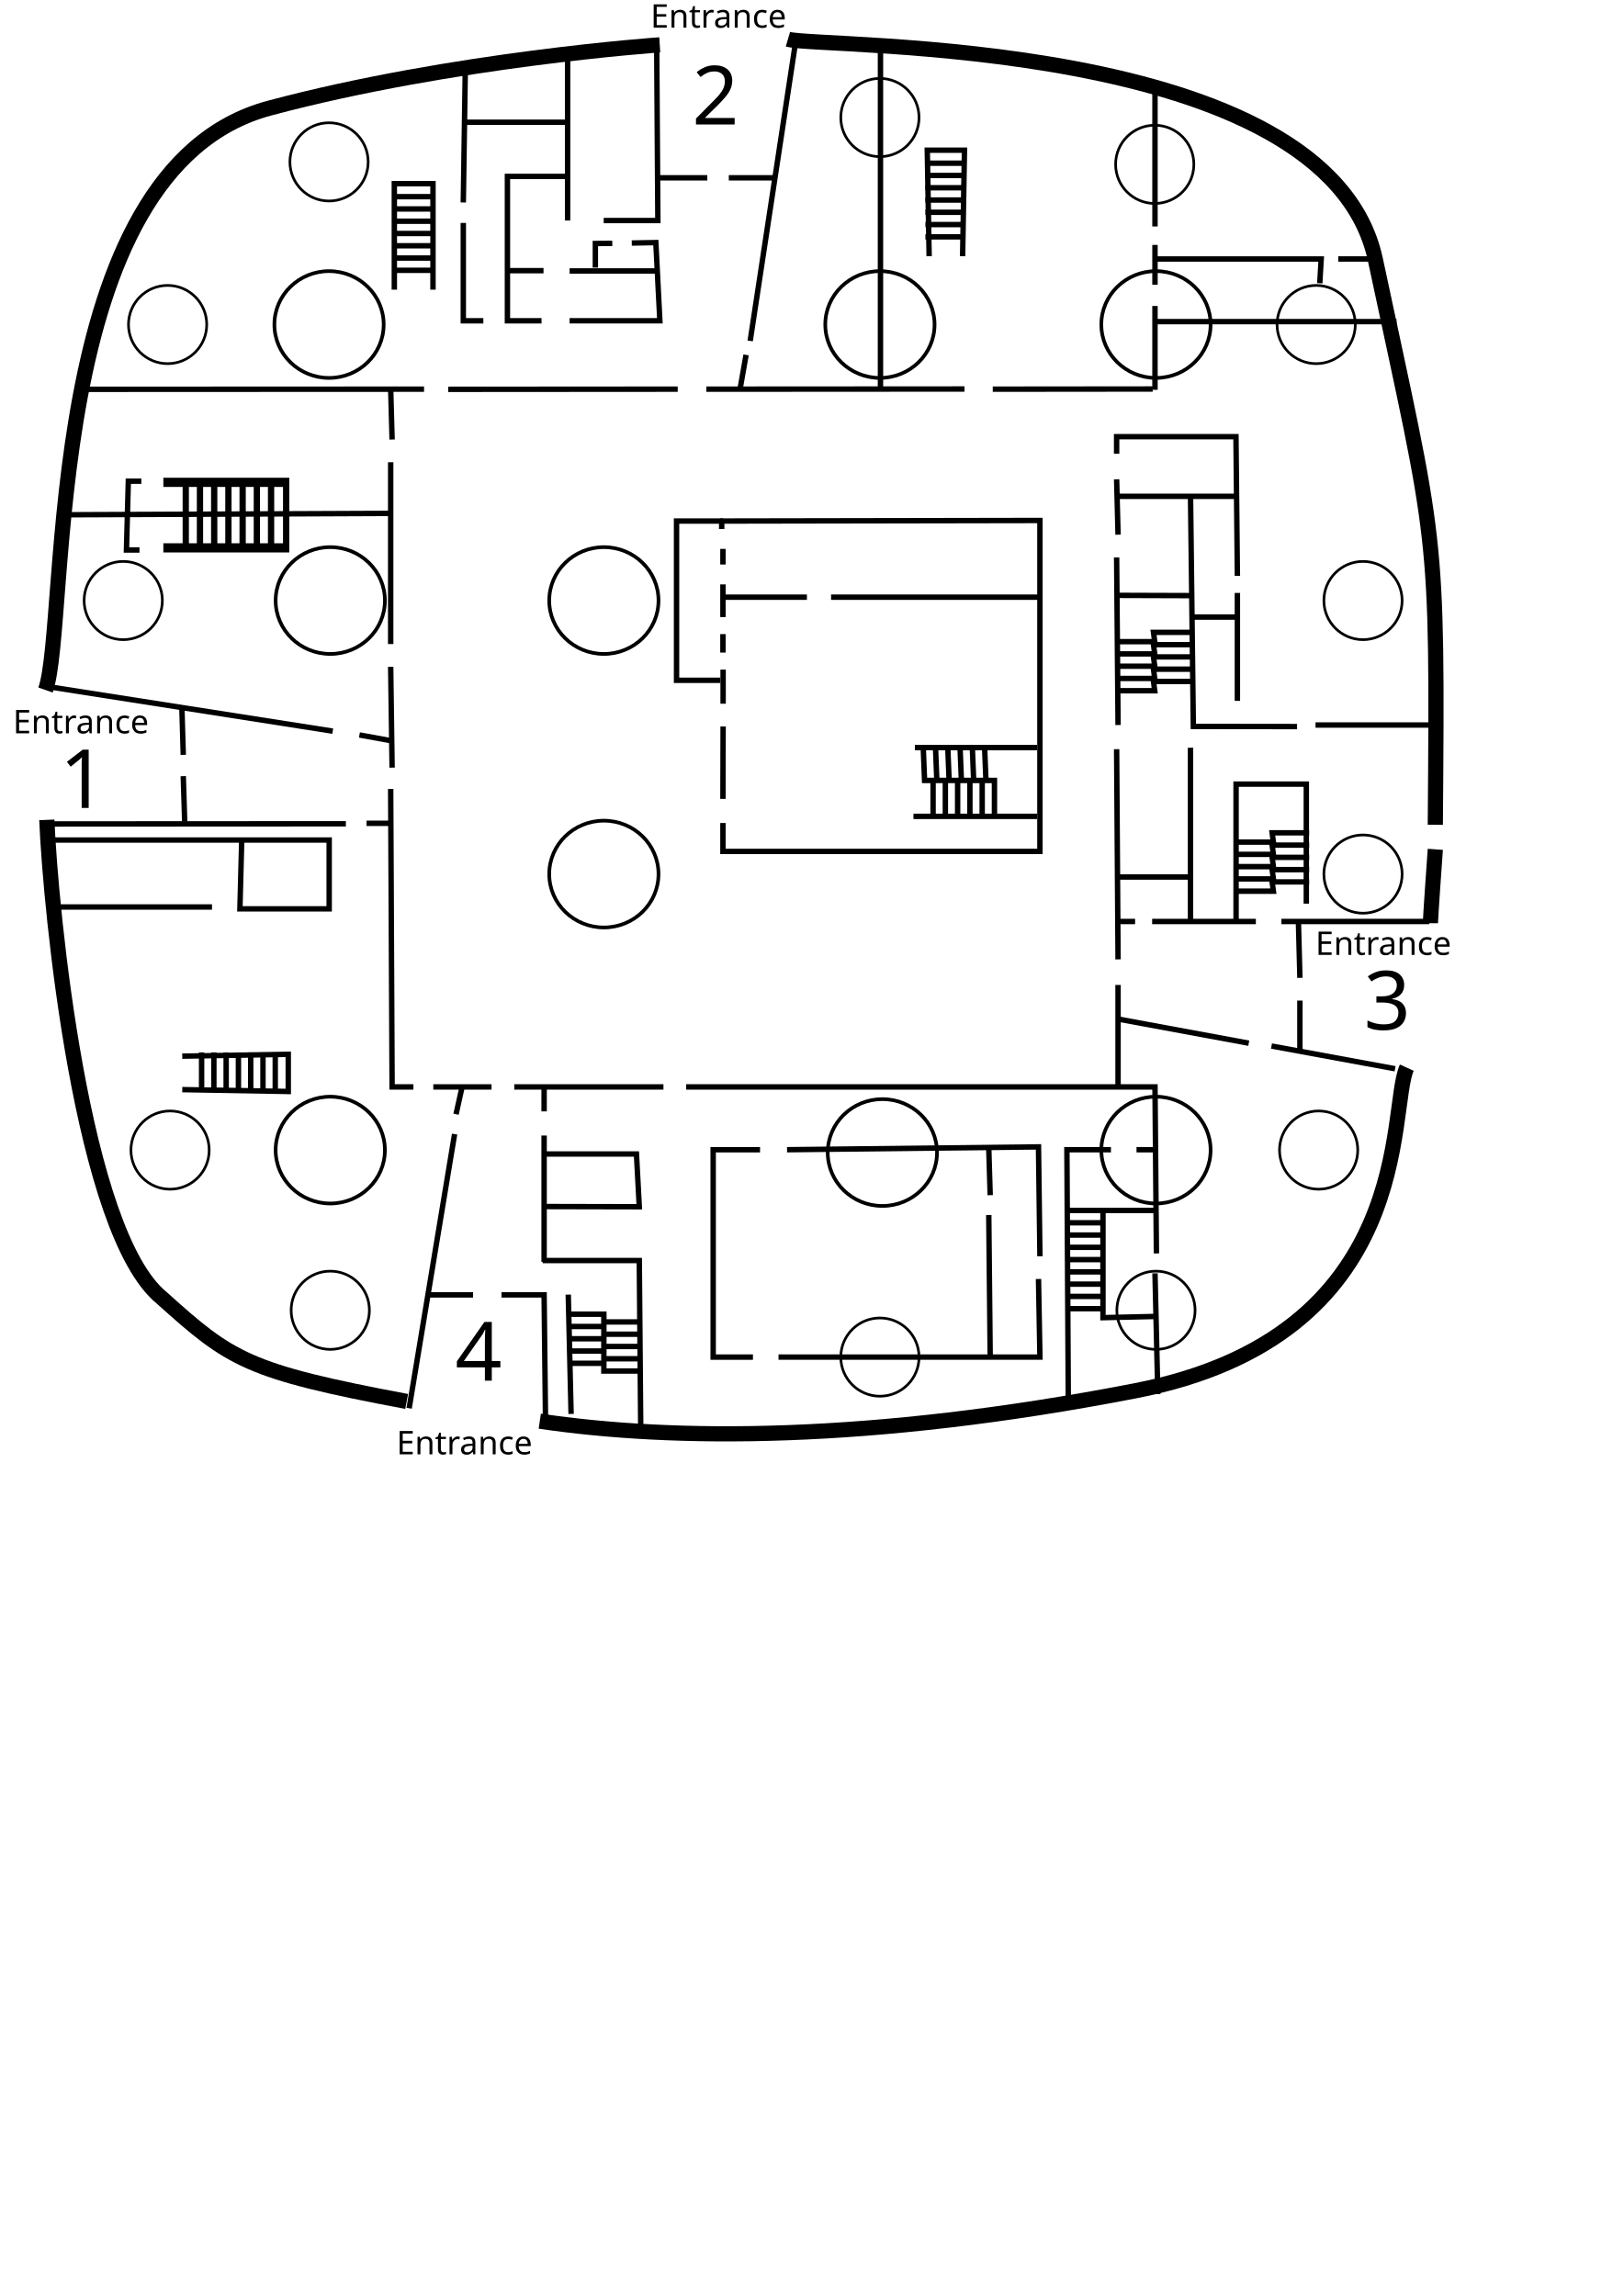
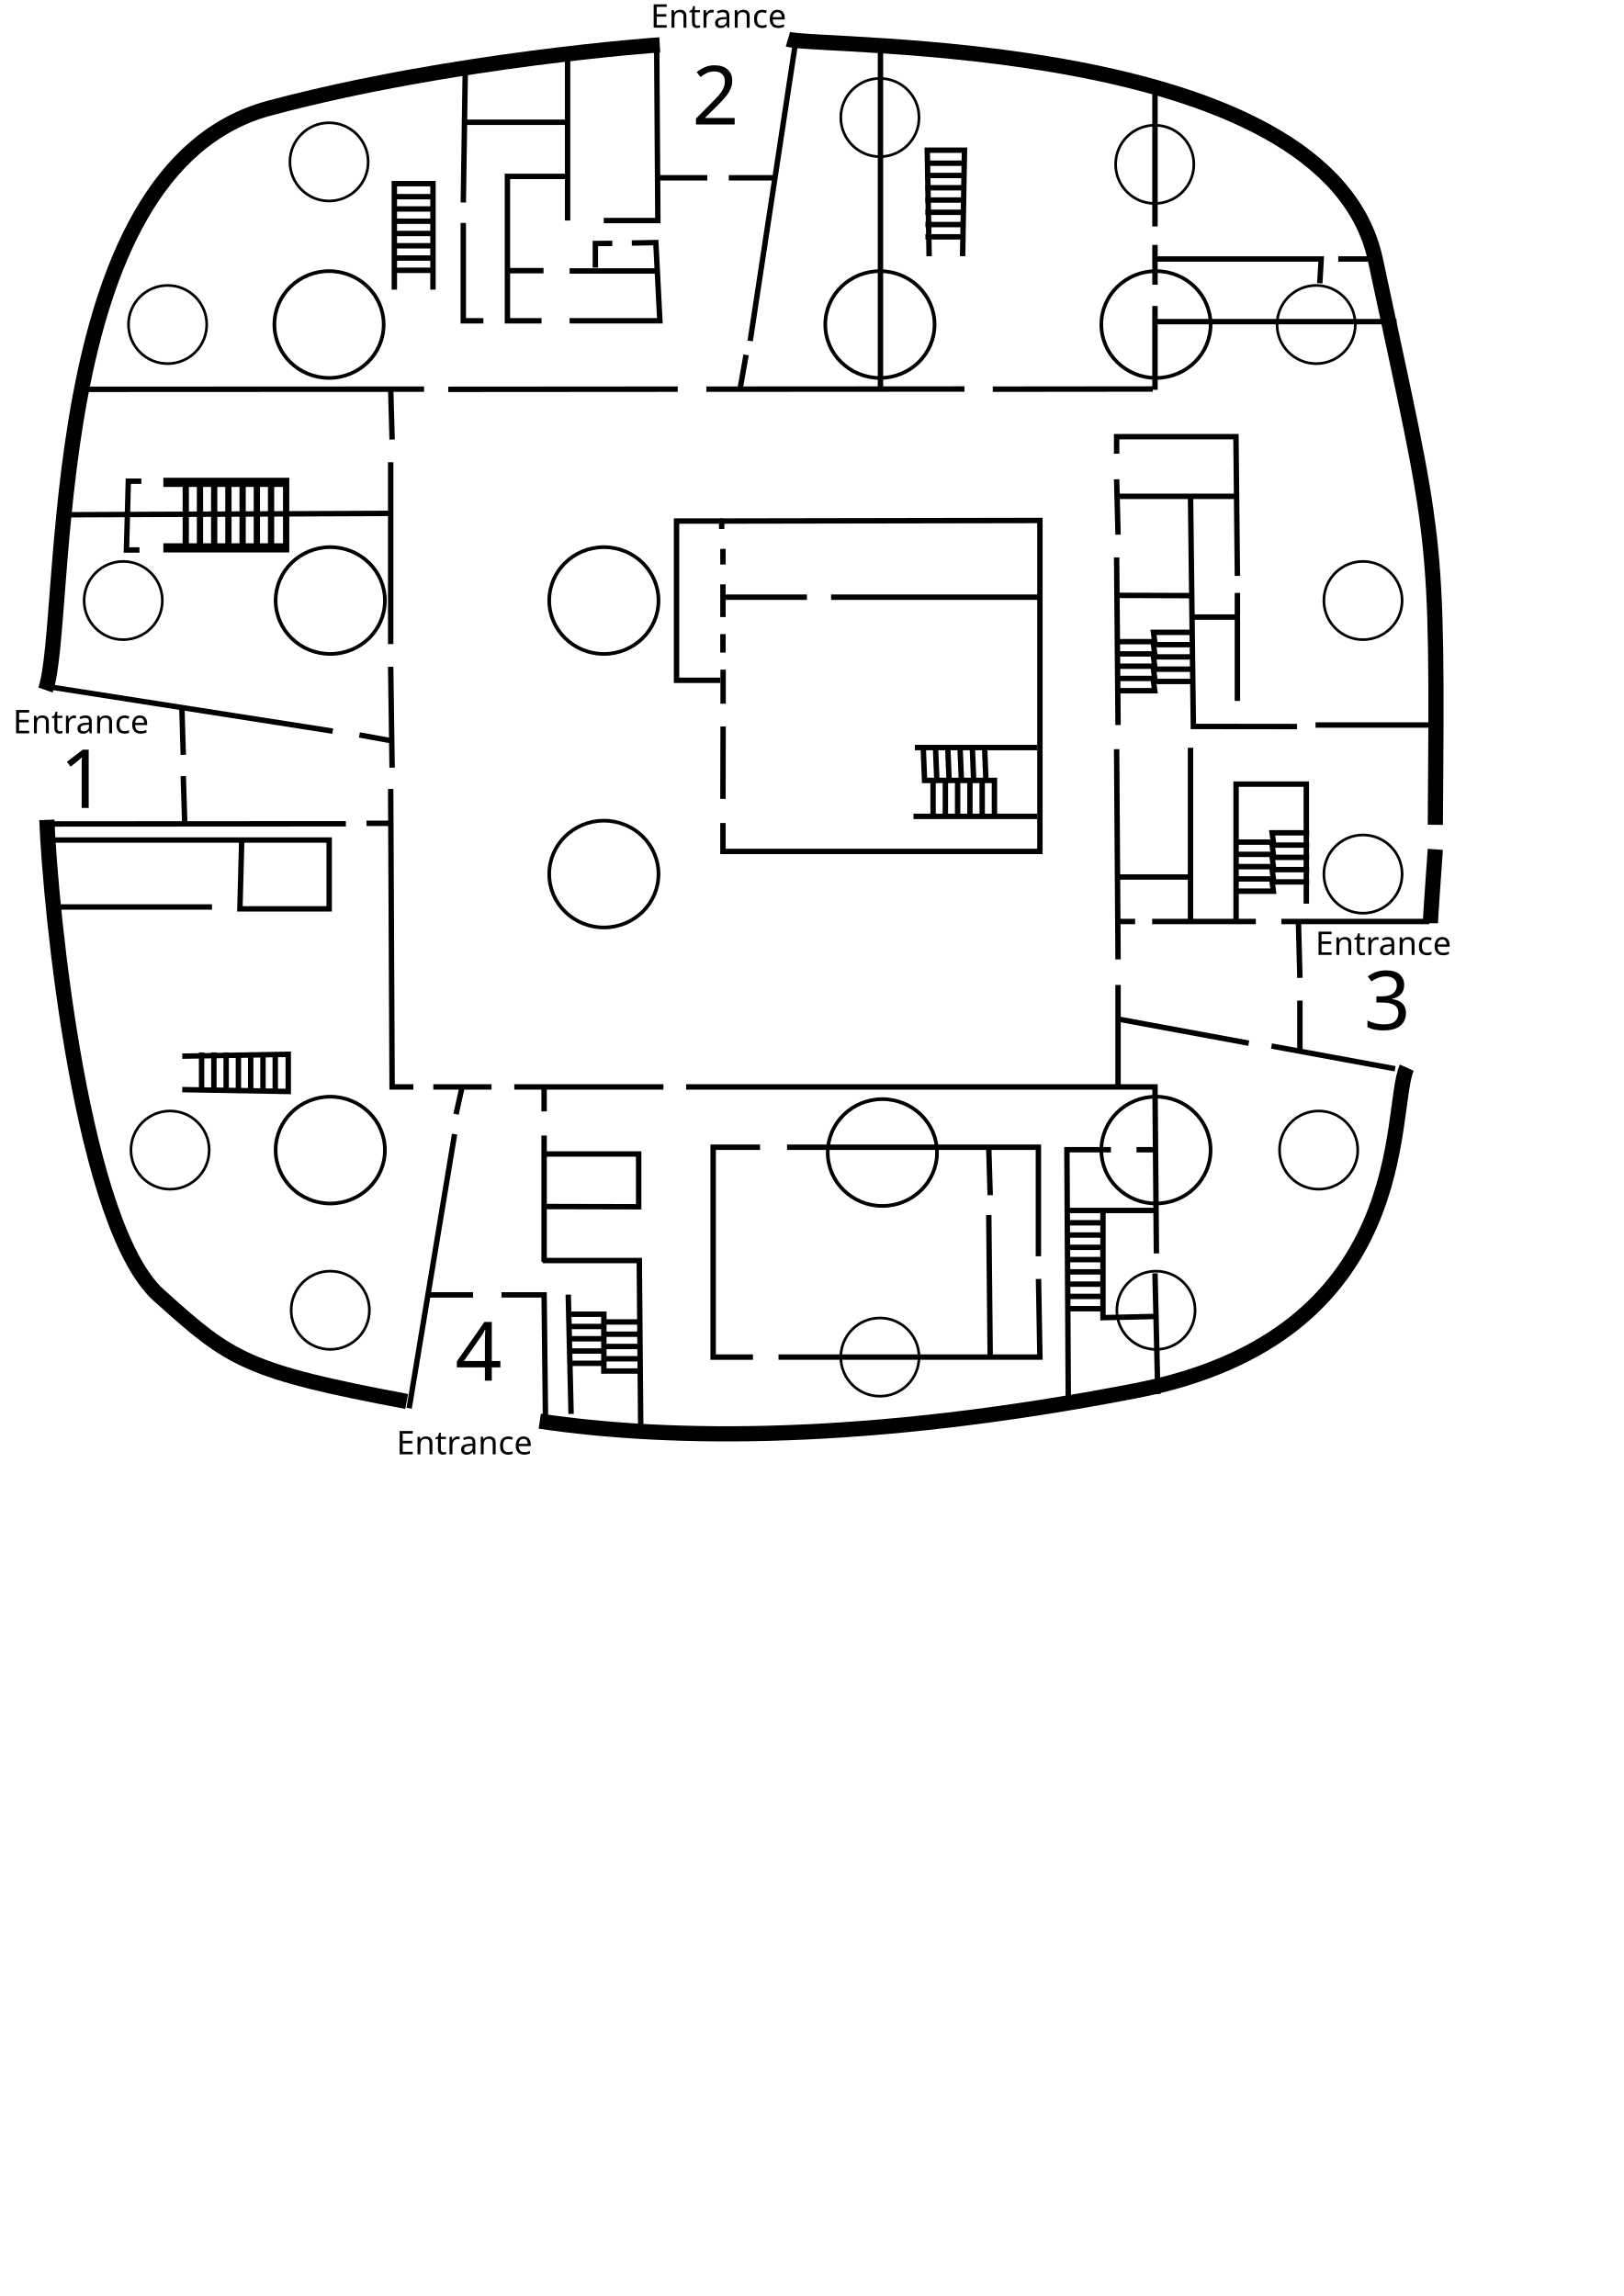
<svg xmlns="http://www.w3.org/2000/svg" width="210mm" height="297mm" viewBox="0 0 210 297" version="1.1" id="svg8">
  <defs id="defs2" />
  <g id="layer1" style="display:inline">
    <path style="fill:none;stroke:#000000;stroke-width:1.965;stroke-linecap:butt;stroke-linejoin:miter;stroke-miterlimit:4;stroke-dasharray:none;stroke-opacity:1" d="m 101.906,5.073 c 4.086,1.201 69.785,-0.532 75.983,28.542 7.976,37.413 8.047,34.065 7.746,73.076" id="path4660" />
    <path style="fill:none;stroke:#000000;stroke-width:1.965;stroke-linecap:butt;stroke-linejoin:miter;stroke-miterlimit:4;stroke-dasharray:none;stroke-opacity:1" d="m 6.057,106.054 c 0.46,11.498 4.519,53.426 14.874,61.842 8.883,7.996 11.014,9.51 31.667,13.389" id="path4662" />
    <path style="fill:none;stroke:#000000;stroke-width:1.965;stroke-linecap:butt;stroke-linejoin:miter;stroke-miterlimit:4;stroke-dasharray:none;stroke-opacity:1" d="m 181.946,138.108 c -2.457,5.404 1.479,34.697 -35.133,41.8 -34.341,6.663 -59.787,6.477 -77.001,3.927" id="path4683" />
    <path style="fill:none;stroke:#000000;stroke-width:1.965;stroke-linecap:butt;stroke-linejoin:miter;stroke-miterlimit:4;stroke-dasharray:none;stroke-opacity:1" d="m 185.635,109.866 c -0.638,8.926 -0.638,9.563 -0.638,9.563" id="path4685" />
    <ellipse style="opacity:1;fill:none;stroke:#000000;stroke-width:0.473;stroke-miterlimit:4;stroke-dasharray:none;stroke-opacity:1" id="path4687" cx="42.556" cy="41.98" rx="7.067" ry="6.908" />
    <ellipse style="opacity:1;fill:none;stroke:#000000;stroke-width:0.473;stroke-miterlimit:4;stroke-dasharray:none;stroke-opacity:1" id="path4687-9" cx="42.716" cy="77.683" rx="7.067" ry="6.908" />
    <ellipse style="opacity:1;fill:none;stroke:#000000;stroke-width:0.473;stroke-miterlimit:4;stroke-dasharray:none;stroke-opacity:1" id="path4687-9-3" cx="113.803" cy="41.98" rx="7.067" ry="6.908" />
    <ellipse style="opacity:1;fill:none;stroke:#000000;stroke-width:0.473;stroke-miterlimit:4;stroke-dasharray:none;stroke-opacity:1" id="path4687-9-8" cx="78.1" cy="77.683" rx="7.067" ry="6.908" />
    <ellipse style="opacity:1;fill:none;stroke:#000000;stroke-width:0.473;stroke-miterlimit:4;stroke-dasharray:none;stroke-opacity:1" id="path4687-9-0" cx="149.506" cy="41.98" rx="7.067" ry="6.908" />
    <ellipse style="opacity:1;fill:none;stroke:#000000;stroke-width:0.473;stroke-miterlimit:4;stroke-dasharray:none;stroke-opacity:1" id="path4687-9-2" cx="114.121" cy="149.088" rx="7.067" ry="6.908" />
    <ellipse style="opacity:1;fill:none;stroke:#000000;stroke-width:0.473;stroke-miterlimit:4;stroke-dasharray:none;stroke-opacity:1" id="path4687-9-4" cx="78.1" cy="113.067" rx="7.067" ry="6.908" />
    <ellipse style="opacity:1;fill:none;stroke:#000000;stroke-width:0.473;stroke-miterlimit:4;stroke-dasharray:none;stroke-opacity:1" id="path4687-9-83" cx="42.716" cy="148.77" rx="7.067" ry="6.908" />
    <ellipse style="opacity:1;fill:none;stroke:#000000;stroke-width:0.473;stroke-miterlimit:4;stroke-dasharray:none;stroke-opacity:1" id="path4687-9-9" cx="149.506" cy="148.77" rx="7.067" ry="6.908" />
    <ellipse style="opacity:1;fill:none;stroke:#000000;stroke-width:0.343;stroke-miterlimit:4;stroke-dasharray:none;stroke-opacity:1" id="path4687-9-05" cx="42.556" cy="20.941" rx="5.06" ry="5.06" />
    <ellipse style="opacity:1;fill:none;stroke:#000000;stroke-width:0.343;stroke-miterlimit:4;stroke-dasharray:none;stroke-opacity:1" id="path4687-9-05-2" cx="113.803" cy="15.203" rx="5.06" ry="5.06" />
    <ellipse style="opacity:1;fill:none;stroke:#000000;stroke-width:0.343;stroke-miterlimit:4;stroke-dasharray:none;stroke-opacity:1" id="path4687-9-05-27" cx="149.346" cy="21.26" rx="5.06" ry="5.06" />
    <ellipse style="opacity:1;fill:none;stroke:#000000;stroke-width:0.343;stroke-miterlimit:4;stroke-dasharray:none;stroke-opacity:1" id="path4687-9-05-3" cx="21.677" cy="41.98" rx="5.06" ry="5.06" />
    <ellipse style="opacity:1;fill:none;stroke:#000000;stroke-width:0.343;stroke-miterlimit:4;stroke-dasharray:none;stroke-opacity:1" id="path4687-9-05-7" cx="170.226" cy="41.98" rx="5.06" ry="5.06" />
    <ellipse style="opacity:1;fill:none;stroke:#000000;stroke-width:0.343;stroke-miterlimit:4;stroke-dasharray:none;stroke-opacity:1" id="path4687-9-05-9" cx="15.939" cy="77.683" rx="5.06" ry="5.06" />
    <ellipse style="opacity:1;fill:none;stroke:#000000;stroke-width:0.343;stroke-miterlimit:4;stroke-dasharray:none;stroke-opacity:1" id="path4687-9-05-0" cx="176.283" cy="77.683" rx="5.06" ry="5.06" />
    <ellipse style="opacity:1;fill:none;stroke:#000000;stroke-width:0.343;stroke-miterlimit:4;stroke-dasharray:none;stroke-opacity:1" id="path4687-9-05-23" cx="21.995" cy="148.77" rx="5.06" ry="5.06" />
    <ellipse style="opacity:1;fill:none;stroke:#000000;stroke-width:0.343;stroke-miterlimit:4;stroke-dasharray:none;stroke-opacity:1" id="path4687-9-05-99" cx="176.283" cy="113.067" rx="5.06" ry="5.06" />
    <ellipse style="opacity:1;fill:none;stroke:#000000;stroke-width:0.343;stroke-miterlimit:4;stroke-dasharray:none;stroke-opacity:1" id="path4687-9-05-70" cx="42.716" cy="169.49" rx="5.06" ry="5.06" />
    <ellipse style="opacity:1;fill:none;stroke:#000000;stroke-width:0.343;stroke-miterlimit:4;stroke-dasharray:none;stroke-opacity:1" id="path4687-9-05-39" cx="149.506" cy="169.49" rx="5.06" ry="5.06" />
    <ellipse style="opacity:1;fill:none;stroke:#000000;stroke-width:0.343;stroke-miterlimit:4;stroke-dasharray:none;stroke-opacity:1" id="path4687-9-05-8" cx="113.803" cy="175.547" rx="5.06" ry="5.06" />
    <ellipse style="opacity:1;fill:none;stroke:#000000;stroke-width:0.343;stroke-miterlimit:4;stroke-dasharray:none;stroke-opacity:1" id="path4687-9-05-6" cx="170.545" cy="148.77" rx="5.06" ry="5.06" />
    <path style="fill:none;stroke:#000000;stroke-width:0.7;stroke-linecap:butt;stroke-linejoin:miter;stroke-miterlimit:4;stroke-dasharray:none;stroke-opacity:1" d="M 5.945,88.778 43.035,94.578" id="path4842" />
    <path style="fill:none;stroke:#000000;stroke-width:0.7;stroke-linecap:butt;stroke-linejoin:miter;stroke-miterlimit:4;stroke-dasharray:none;stroke-opacity:1" d="m 6.057,106.583 38.677,-0.021" id="path4842-5" />
    <path style="fill:none;stroke:#000000;stroke-width:0.7;stroke-linecap:butt;stroke-linejoin:miter;stroke-miterlimit:4;stroke-dasharray:none;stroke-opacity:1" d="m 9.817,50.361 45.027,-0.021" id="path4842-5-7" />
    <path style="fill:none;stroke:#000000;stroke-width:0.7;stroke-linecap:butt;stroke-linejoin:miter;stroke-miterlimit:4;stroke-dasharray:none;stroke-opacity:1" d="m 57.971,50.361 29.681,-0.021" id="path4842-5-7-6" />
    <path style="fill:none;stroke:#000000;stroke-width:0.7;stroke-linecap:butt;stroke-linejoin:miter;stroke-miterlimit:4;stroke-dasharray:none;stroke-opacity:1" d="M 91.356,50.341 124.742,50.32" id="path4842-5-7-6-7" />
    <path style="fill:none;stroke:#000000;stroke-width:0.7;stroke-linecap:butt;stroke-linejoin:miter;stroke-miterlimit:4;stroke-dasharray:none;stroke-opacity:1" d="m 128.398,50.341 20.686,-0.021" id="path4842-5-7-6-7-0" />
    <path style="opacity:1;fill:none;stroke:#000000;stroke-width:0.7;stroke-miterlimit:4;stroke-dasharray:none;stroke-opacity:1" d="M 59.92,26.191 60.18,8.864" id="path4929" />
    <path style="opacity:1;fill:none;stroke:#000000;stroke-width:0.7;stroke-miterlimit:4;stroke-dasharray:none;stroke-opacity:1" d="m 78.078,28.526 h 7.004 L 84.928,5.043" id="path4931" />
    <path style="opacity:1;fill:none;stroke:#000000;stroke-width:0.7;stroke-miterlimit:4;stroke-dasharray:none;stroke-opacity:1" d="M 97.024,44.1 102.964,5.002" id="path4933" />
    <path style="opacity:1;fill:none;stroke:#000000;stroke-width:0.7;stroke-miterlimit:4;stroke-dasharray:none;stroke-opacity:1" d="M 113.875,50.315 V 5.958" id="path4935" />
    <path style="opacity:1;fill:none;stroke:#000000;stroke-width:0.7;stroke-miterlimit:4;stroke-dasharray:none;stroke-opacity:1" d="M 62.514,41.496 H 59.92 V 28.837" id="path4937" />
    <path style="opacity:1;fill:none;stroke:#000000;stroke-width:0.7;stroke-miterlimit:4;stroke-dasharray:none;stroke-opacity:1" d="m 95.717,50.315 0.778,-4.41" id="path4939" />
    <path style="opacity:1;fill:none;stroke:#000000;stroke-width:0.7;stroke-miterlimit:4;stroke-dasharray:none;stroke-opacity:1" d="M 73.409,28.526 V 7.037" id="path4941" />
    <path style="opacity:1;fill:none;stroke:#000000;stroke-width:0.7;stroke-miterlimit:4;stroke-dasharray:none;stroke-opacity:1" d="M 59.92,15.815 H 73.15" id="path4943" />
    <path style="opacity:1;fill:none;stroke:#000000;stroke-width:0.7;stroke-miterlimit:4;stroke-dasharray:none;stroke-opacity:1" d="m 70.037,41.496 h -4.41 v -18.676 h 7.782" id="path4947" />
    <path style="opacity:1;fill:none;stroke:#000000;stroke-width:0.7;stroke-miterlimit:4;stroke-dasharray:none;stroke-opacity:1" d="M 70.296,35.011 H 65.627" id="path4949" />
    <g id="g5278">
      <path id="path4945" d="m 81.71,31.438 3.113,-0.059 0.519,10.116 H 73.668" style="opacity:1;fill:none;stroke:#000000;stroke-width:0.7;stroke-miterlimit:4;stroke-dasharray:none;stroke-opacity:1" />
      <path id="path4951" d="M 84.822,35.05 H 73.668" style="opacity:1;fill:none;stroke:#000000;stroke-width:0.7;stroke-miterlimit:2.7;stroke-dasharray:none;stroke-opacity:1" />
      <path id="path4953" d="M 78.597,31.379 Z" style="opacity:1;fill:none;stroke:#000000;stroke-width:0.7;stroke-miterlimit:4;stroke-dasharray:none;stroke-opacity:1" />
      <path id="path4955" d="M 77,34.622 V 31.498 L 79.191,31.482" style="opacity:1;fill:none;stroke:#000000;stroke-width:0.7;stroke-miterlimit:2.7;stroke-dasharray:none;stroke-opacity:1" />
    </g>
    <path style="opacity:1;fill:none;stroke:#000000;stroke-width:0.7;stroke-miterlimit:2.7;stroke-dasharray:none;stroke-opacity:1" d="m 85.255,23 h 6.225" id="path4957" />
    <path style="opacity:1;fill:none;stroke:#000000;stroke-width:0.7;stroke-miterlimit:2.7;stroke-dasharray:none;stroke-opacity:1" d="m 94.258,23 h 5.88" id="path4959" />
    <path style="opacity:1;fill:none;stroke:#000000;stroke-width:0.7;stroke-miterlimit:2.7;stroke-dasharray:none;stroke-opacity:1" d="M 149.379,50.423 V 39.582" id="path4961" />
    <path style="opacity:1;fill:none;stroke:#000000;stroke-width:0.7;stroke-miterlimit:2.7;stroke-dasharray:none;stroke-opacity:1" d="M 149.379,36.826 V 31.682" id="path4963" />
    <path style="opacity:1;fill:none;stroke:#000000;stroke-width:0.7;stroke-miterlimit:2.7;stroke-dasharray:none;stroke-opacity:1" d="M 149.379,29.293 V 10.552" id="path4965" />
    <path style="opacity:1;fill:none;stroke:#000000;stroke-width:0.7;stroke-miterlimit:2.7;stroke-dasharray:none;stroke-opacity:1" d="m 173.082,33.5 h 4.821" id="path4967" />
    <path style="opacity:1;fill:none;stroke:#000000;stroke-width:0.7;stroke-miterlimit:2.7;stroke-dasharray:none;stroke-opacity:1" d="m 149.541,41.604 h 31.074" id="path4969" />
    <path style="opacity:1;fill:none;stroke:#000000;stroke-width:0.7;stroke-miterlimit:2.7;stroke-dasharray:none;stroke-opacity:1" d="m 149.379,33.5 h 21.497 l -0.184,3.143" id="path4971" />
    <path style="opacity:1;fill:none;stroke:#000000;stroke-width:0.7;stroke-miterlimit:2.7;stroke-dasharray:none;stroke-opacity:1" d="m 50.528,50.239 0.184,6.615" id="path4991" />
    <path style="opacity:1;fill:none;stroke:#000000;stroke-width:0.7;stroke-miterlimit:2.7;stroke-dasharray:none;stroke-opacity:1" d="M 50.528,59.794 V 83.312" id="path4993" />
    <path style="opacity:1;fill:none;stroke:#000000;stroke-width:0.7;stroke-miterlimit:2.7;stroke-dasharray:none;stroke-opacity:1" d="m 50.528,86.252 0.184,13.045" id="path4995" />
    <path style="opacity:1;fill:none;stroke:#000000;stroke-width:0.7;stroke-miterlimit:2.7;stroke-dasharray:none;stroke-opacity:1" d="m 46.486,95.071 4.042,0.735" id="path4997" />
    <path style="opacity:1;fill:none;stroke:#000000;stroke-width:0.7;stroke-miterlimit:2.7;stroke-dasharray:none;stroke-opacity:1" d="m 47.405,106.5 h 3.307" id="path4999" />
    <path style="opacity:1;fill:none;stroke:#000000;stroke-width:0.7;stroke-miterlimit:2.7;stroke-dasharray:none;stroke-opacity:1" d="M 50.528,102.054 50.712,140.6 h 2.756" id="path5001" />
    <path style="opacity:1;fill:none;stroke:#000000;stroke-width:0.7;stroke-miterlimit:2.7;stroke-dasharray:none;stroke-opacity:1" d="M 7.717,66.592 50.528,66.408" id="path5003" />
    <path style="opacity:1;fill:none;stroke:#000000;stroke-width:0.7;stroke-miterlimit:2.7;stroke-dasharray:none;stroke-opacity:1" d="m 23.519,91.397 0.184,6.247" id="path5005" />
    <path style="opacity:1;fill:none;stroke:#000000;stroke-width:0.7;stroke-miterlimit:2.7;stroke-dasharray:none;stroke-opacity:1" d="m 23.702,100.4 0.184,5.88" id="path5007" />
    <path style="opacity:1;fill:none;stroke:#000000;stroke-width:0.7;stroke-miterlimit:2.7;stroke-dasharray:none;stroke-opacity:1" d="m 56.04,140.6 h 7.533" id="path5009" />
    <path style="opacity:1;fill:none;stroke:#000000;stroke-width:0.7;stroke-miterlimit:2.7;stroke-dasharray:none;stroke-opacity:1" d="M 66.513,140.6 H 85.806" id="path5011" />
    <path style="opacity:1;fill:none;stroke:#000000;stroke-width:0.7;stroke-miterlimit:2.7;stroke-dasharray:none;stroke-opacity:1" d="m 88.746,140.6 h 60.634 l 0.184,21.536" id="path5013" />
    <path style="opacity:1;fill:none;stroke:#000000;stroke-width:0.7;stroke-miterlimit:2.7;stroke-dasharray:none;stroke-opacity:1" d="m 144.418,61.999 0.184,7.166" id="path5015" />
    <path style="opacity:1;fill:none;stroke:#000000;stroke-width:0.7;stroke-miterlimit:2.7;stroke-dasharray:none;stroke-opacity:1" d="M 144.418,58.691 V 56.486 h 15.434 l 0.184,18.006" id="path5017" />
    <path style="opacity:1;fill:none;stroke:#000000;stroke-width:0.7;stroke-miterlimit:2.7;stroke-dasharray:none;stroke-opacity:1" d="M 160.036,76.698 V 90.662" id="path5019" />
    <path style="opacity:1;fill:none;stroke:#000000;stroke-width:0.7;stroke-miterlimit:2.7;stroke-dasharray:none;stroke-opacity:1" d="M 159.852,64.203 144.418,64.203" id="path5021" />
    <path style="opacity:1;fill:none;stroke:#000000;stroke-width:0.7;stroke-miterlimit:2.7;stroke-dasharray:none;stroke-opacity:1" d="m 153.973,64.02 0.367,29.949 13.413,0.016" id="path5023" />
    <path style="opacity:1;fill:none;stroke:#000000;stroke-width:0.7;stroke-miterlimit:2.7;stroke-dasharray:none;stroke-opacity:1" d="M 159.852,79.821 H 153.973" id="path5025" />
    <path style="opacity:1;fill:none;stroke:#000000;stroke-width:0.7;stroke-miterlimit:2.7;stroke-dasharray:none;stroke-opacity:1" d="M 144.418,72.104 144.602,93.785" id="path5027" />
    <path style="opacity:1;fill:none;stroke:#000000;stroke-width:0.7;stroke-miterlimit:2.7;stroke-dasharray:none;stroke-opacity:1" d="m 144.418,96.909 0.184,27.193" id="path5029" />
    <path style="opacity:1;fill:none;stroke:#000000;stroke-width:0.7;stroke-miterlimit:2.7;stroke-dasharray:none;stroke-opacity:1" d="m 144.602,127.409 v 13.045" id="path5031" />
    <path style="opacity:1;fill:none;stroke:#000000;stroke-width:0.7;stroke-miterlimit:2.7;stroke-dasharray:none;stroke-opacity:1" d="m 161.506,134.943 -16.904,-3.124" id="path5033" />
    <path style="opacity:1;fill:none;stroke:#000000;stroke-width:0.7;stroke-miterlimit:2.7;stroke-dasharray:none;stroke-opacity:1" d="m 180.431,138.25 -15.985,-2.94" id="path5035" />
    <path style="opacity:1;fill:none;stroke:#000000;stroke-width:0.7;stroke-miterlimit:2.7;stroke-dasharray:none;stroke-opacity:1" d="M 185.025,93.785 H 170.142" id="path5037" />
    <path style="opacity:1;fill:none;stroke:#000000;stroke-width:0.7;stroke-miterlimit:2.7;stroke-dasharray:none;stroke-opacity:1" d="M 184.841,119.2 H 165.732" id="path5039" />
    <path style="opacity:1;fill:none;stroke:#000000;stroke-width:0.7;stroke-miterlimit:2.7;stroke-dasharray:none;stroke-opacity:1" d="M 162.425,119.2 H 149.012" id="path5041" />
    <path style="opacity:1;fill:none;stroke:#000000;stroke-width:0.7;stroke-miterlimit:2.7;stroke-dasharray:none;stroke-opacity:1" d="M 153.973,96.725 V 119.325" id="path5043" />
    <path style="opacity:1;fill:none;stroke:#000000;stroke-width:0.7;stroke-miterlimit:2.7;stroke-dasharray:none;stroke-opacity:1" d="m 146.807,119.2 h -2.021" id="path5045" />
    <path style="opacity:1;fill:none;stroke:#000000;stroke-width:0.7;stroke-miterlimit:2.7;stroke-dasharray:none;stroke-opacity:1" d="m 167.937,119.509 0.184,6.982" id="path5047" />
    <path style="opacity:1;fill:none;stroke:#000000;stroke-width:0.7;stroke-miterlimit:2.7;stroke-dasharray:none;stroke-opacity:1" d="m 168.121,129.431 v 6.431" id="path5049" />
    <path style="opacity:1;fill:none;stroke:#000000;stroke-width:0.7;stroke-miterlimit:2.7;stroke-dasharray:none;stroke-opacity:1" d="m 59.715,140.822 -0.735,3.307" id="path5051" />
    <path style="opacity:1;fill:none;stroke:#000000;stroke-width:0.7;stroke-miterlimit:2.7;stroke-dasharray:none;stroke-opacity:1" d="m 58.796,146.702 -5.88,35.462" id="path5053" />
    <path style="opacity:1;fill:none;stroke:#000000;stroke-width:0.7;stroke-miterlimit:2.7;stroke-dasharray:none;stroke-opacity:1" d="M 70.556,184.001 70.372,167.5 h -5.512" id="path5055" />
    <path style="opacity:1;fill:none;stroke:#000000;stroke-width:0.7;stroke-miterlimit:2.7;stroke-dasharray:none;stroke-opacity:1" d="m 55.489,167.5 h 5.696" id="path5057" />
    <path style="opacity:1;fill:none;stroke:#000000;stroke-width:0.7;stroke-miterlimit:2.7;stroke-dasharray:none;stroke-opacity:1" d="M 70.372,163.238 V 146.886" id="path5059" />
    <path style="opacity:1;fill:none;stroke:#000000;stroke-width:0.7;stroke-miterlimit:2.7;stroke-dasharray:none;stroke-opacity:1" d="m 70.372,143.762 v -3.307" id="path5061" />
-     <path style="opacity:1;fill:none;stroke:#000000;stroke-width:0.7;stroke-miterlimit:2.7;stroke-dasharray:none;stroke-opacity:1" d="M 70.372,149.274 H 82.315 L 82.682,156.1 70.556,156.073" id="path5063" />
+     <path style="opacity:1;fill:none;stroke:#000000;stroke-width:0.7;stroke-miterlimit:2.7;stroke-dasharray:none;stroke-opacity:1" d="M 70.372,149.274 82.6,149.274 v 6.826 l -12.044,-0.027" id="path5063" />
    <path style="opacity:1;fill:none;stroke:#000000;stroke-width:0.7;stroke-miterlimit:2.7;stroke-dasharray:none;stroke-opacity:1" d="m 73.495,167.464 0.367,15.434" id="path5065" />
    <path style="opacity:1;fill:none;stroke:#000000;stroke-width:0.7;stroke-miterlimit:2.7;stroke-dasharray:none;stroke-opacity:1" d="M 82.866,184.552 82.682,163.055 H 70.188" id="path5067" />
    <path style="opacity:1;fill:none;stroke:#000000;stroke-width:0.7;stroke-miterlimit:2.7;stroke-dasharray:none;stroke-opacity:1" d="m 153.973,113.445 h -9.738" id="path5069" />
-     <path style="opacity:1;fill:none;stroke:#000000;stroke-width:0.7;stroke-miterlimit:2.7;stroke-dasharray:none;stroke-opacity:1" d="m 134.497,162.503 -0.184,-14.148 -32.522,0.367" id="path5071" />
-     <path style="opacity:1;fill:none;stroke:#000000;stroke-width:0.7;stroke-miterlimit:2.7;stroke-dasharray:none;stroke-opacity:1" d="m 98.3,148.723 h -6.063 v 26.826 h 5.145" id="path5073" />
+     <path style="opacity:1;fill:none;stroke:#000000;stroke-width:0.7;stroke-miterlimit:2.7;stroke-dasharray:none;stroke-opacity:1" d="M 134.3,162.503 V 148.4 h -32.509" id="path5071" />
+     <path style="opacity:1;fill:none;stroke:#000000;stroke-width:0.7;stroke-miterlimit:2.7;stroke-dasharray:none;stroke-opacity:1" d="m 98.3,148.4 h -6.063 v 27.149 h 5.145" id="path5073" />
    <path style="opacity:1;fill:none;stroke:#000000;stroke-width:0.7;stroke-miterlimit:2.7;stroke-dasharray:none;stroke-opacity:1" d="m 100.689,175.549 h 33.808 l -0.184,-10.106" id="path5075" />
    <path style="opacity:1;fill:none;stroke:#000000;stroke-width:0.7;stroke-miterlimit:2.7;stroke-dasharray:none;stroke-opacity:1" d="m 127.882,148.539 0.184,6.063" id="path5077" />
    <path style="opacity:1;fill:none;stroke:#000000;stroke-width:0.7;stroke-miterlimit:2.7;stroke-dasharray:none;stroke-opacity:1" d="m 127.882,157.175 0.184,18.374" id="path5079" />
    <path style="opacity:1;fill:none;stroke:#000000;stroke-width:0.7;stroke-miterlimit:2.7;stroke-dasharray:none;stroke-opacity:1" d="m 149.379,148.723 h -2.389" id="path5081" />
    <path style="opacity:1;fill:none;stroke:#000000;stroke-width:0.7;stroke-miterlimit:2.7;stroke-dasharray:none;stroke-opacity:1" d="m 143.683,148.723 h -5.696 l 0.184,33.073" id="path5083" />
    <path style="opacity:1;fill:none;stroke:#000000;stroke-width:0.7;stroke-miterlimit:2.7;stroke-dasharray:none;stroke-opacity:1" d="m 149.747,180.326 -0.367,-15.618" id="path5085" />
    <g id="g5507">
      <path id="path5087" d="M 134.129,96.7 H 118.328" style="opacity:1;fill:none;stroke:#000000;stroke-width:0.7;stroke-miterlimit:2.7;stroke-dasharray:none;stroke-opacity:1" />
      <path id="path5089" d="M 134.129,105.6 H 118.144" style="opacity:1;fill:none;stroke:#000000;stroke-width:0.7;stroke-miterlimit:2.7;stroke-dasharray:none;stroke-opacity:1" />
      <path id="path5091" d="m 128.617,105.361 v -4.41 h -1.102 l -0.184,-4.593" style="opacity:1;fill:none;stroke:#000000;stroke-width:0.7;stroke-miterlimit:2.7;stroke-dasharray:none;stroke-opacity:1" />
      <path id="path5091-3" d="m 127.029,105.361 v -4.41 h -1.102 l -0.184,-4.593" style="opacity:1;fill:none;stroke:#000000;stroke-width:0.7;stroke-miterlimit:2.7;stroke-dasharray:none;stroke-opacity:1" />
      <path id="path5091-3-9" d="m 125.442,105.361 v -4.41 h -1.102 l -0.184,-4.593" style="opacity:1;fill:none;stroke:#000000;stroke-width:0.7;stroke-miterlimit:2.7;stroke-dasharray:none;stroke-opacity:1" />
      <path id="path5091-3-9-9" d="m 123.854,105.361 v -4.41 h -1.102 l -0.184,-4.593" style="opacity:1;fill:none;stroke:#000000;stroke-width:0.7;stroke-miterlimit:2.7;stroke-dasharray:none;stroke-opacity:1" />
      <path id="path5091-3-9-9-9" d="m 122.267,105.361 v -4.41 h -1.102 l -0.184,-4.593" style="opacity:1;fill:none;stroke:#000000;stroke-width:0.7;stroke-miterlimit:2.7;stroke-dasharray:none;stroke-opacity:1" />
      <path id="path5091-3-9-9-9-1" d="m 120.679,105.361 v -4.41 h -1.102 l -0.184,-4.593" style="opacity:1;fill:none;stroke:#000000;stroke-width:0.7;stroke-miterlimit:2.7;stroke-dasharray:none;stroke-opacity:1" />
    </g>
    <g id="g5519">
      <path id="path4973" d="m 93.155,67.4 41.341,-0.073 v 42.811 H 93.5 v -3.675" style="opacity:1;fill:none;stroke:#000000;stroke-width:0.7;stroke-miterlimit:2.7;stroke-dasharray:none;stroke-opacity:1" />
      <path id="path4975" d="m 93.5,103.34 0.023,-9.371" style="opacity:1;fill:none;stroke:#000000;stroke-width:0.7;stroke-miterlimit:2.7;stroke-dasharray:none;stroke-opacity:1" />
      <path id="path4977" d="M 93.523,91.029 V 86.62" style="opacity:1;fill:none;stroke:#000000;stroke-width:0.7;stroke-miterlimit:2.7;stroke-dasharray:none;stroke-opacity:1" />
      <path id="path4979" d="M 134.497,77.249 H 107.487" style="opacity:1;fill:none;stroke:#000000;stroke-width:0.7;stroke-miterlimit:2.7;stroke-dasharray:none;stroke-opacity:1" />
      <path id="path4981" d="M 104.363,77.249 H 93.339" style="opacity:1;fill:none;stroke:#000000;stroke-width:0.7;stroke-miterlimit:2.7;stroke-dasharray:none;stroke-opacity:1" />
      <path id="path4983" d="m 93.339,67.327 v 1.102" style="opacity:1;fill:none;stroke:#000000;stroke-width:0.7;stroke-miterlimit:2.7;stroke-dasharray:none;stroke-opacity:1" />
      <path id="path4985" d="m 93.5,71.002 v 2.021" style="opacity:1;fill:none;stroke:#000000;stroke-width:0.7;stroke-miterlimit:2.7;stroke-dasharray:none;stroke-opacity:1" />
      <path id="path4987" d="m 93.5,75.595 v 4.226" style="opacity:1;fill:none;stroke:#000000;stroke-width:0.7;stroke-miterlimit:2.7;stroke-dasharray:none;stroke-opacity:1" />
      <path id="path4989" d="m 93.5,82.026 v 2.389" style="opacity:1;fill:none;stroke:#000000;stroke-width:0.7;stroke-miterlimit:2.7;stroke-dasharray:none;stroke-opacity:1" />
      <path id="path5168" d="m 93.5,67.4 h -6 V 88 h 5.655" style="opacity:1;fill:none;stroke:#000000;stroke-width:0.7;stroke-miterlimit:2.7;stroke-dasharray:none;stroke-opacity:1" />
    </g>
    <g id="g5272">
      <path id="path5170" d="M 56,37.468 V 23.758 h -5 v 13.71" style="opacity:1;fill:none;stroke:#000000;stroke-width:0.7;stroke-miterlimit:2.7;stroke-dasharray:none;stroke-opacity:1" />
      <path id="path5172" d="M 55.803,25.441 H 50.992" style="opacity:1;fill:none;stroke:#000000;stroke-width:0.7;stroke-miterlimit:2.7;stroke-dasharray:none;stroke-opacity:1" />
      <path id="path5172-7" d="M 55.803,27.029 H 50.992" style="opacity:1;fill:none;stroke:#000000;stroke-width:0.7;stroke-miterlimit:2.7;stroke-dasharray:none;stroke-opacity:1" />
      <path id="path5172-7-2" d="M 55.803,28.616 H 50.992" style="opacity:1;fill:none;stroke:#000000;stroke-width:0.7;stroke-miterlimit:2.7;stroke-dasharray:none;stroke-opacity:1" />
      <path id="path5172-7-2-3" d="M 55.803,30.204 H 50.992" style="opacity:1;fill:none;stroke:#000000;stroke-width:0.7;stroke-miterlimit:2.7;stroke-dasharray:none;stroke-opacity:1" />
      <path id="path5172-7-2-3-6" d="M 55.803,31.791 H 50.992" style="opacity:1;fill:none;stroke:#000000;stroke-width:0.7;stroke-miterlimit:2.7;stroke-dasharray:none;stroke-opacity:1" />
      <path id="path5172-7-2-3-6-5" d="M 55.803,33.379 H 50.992" style="opacity:1;fill:none;stroke:#000000;stroke-width:0.7;stroke-miterlimit:2.7;stroke-dasharray:none;stroke-opacity:1" />
      <path id="path5172-7-2-3-6-5-5" d="M 55.803,34.966 H 50.992" style="opacity:1;fill:none;stroke:#000000;stroke-width:0.7;stroke-miterlimit:2.7;stroke-dasharray:none;stroke-opacity:1" />
    </g>
    <g transform="translate(68.69546,-4.329543)" style="display:inline" id="g5272-8">
      <path id="path5170-1" d="m 55.803,37.468 0.241,-13.71 h -4.811 l 0.241,13.71" style="opacity:1;fill:none;stroke:#000000;stroke-width:0.7;stroke-miterlimit:2.7;stroke-dasharray:none;stroke-opacity:1" />
      <path id="path5172-4" d="M 55.803,25.441 H 50.992" style="opacity:1;fill:none;stroke:#000000;stroke-width:0.7;stroke-miterlimit:2.7;stroke-dasharray:none;stroke-opacity:1" />
      <path id="path5172-7-7" d="M 55.803,27.029 H 50.992" style="opacity:1;fill:none;stroke:#000000;stroke-width:0.7;stroke-miterlimit:2.7;stroke-dasharray:none;stroke-opacity:1" />
      <path id="path5172-7-2-1" d="M 55.803,28.616 H 50.992" style="opacity:1;fill:none;stroke:#000000;stroke-width:0.7;stroke-miterlimit:2.7;stroke-dasharray:none;stroke-opacity:1" />
      <path id="path5172-7-2-3-3" d="M 55.803,30.204 H 50.992" style="opacity:1;fill:none;stroke:#000000;stroke-width:0.7;stroke-miterlimit:2.7;stroke-dasharray:none;stroke-opacity:1" />
      <path id="path5172-7-2-3-6-8" d="M 55.803,31.791 H 50.992" style="opacity:1;fill:none;stroke:#000000;stroke-width:0.7;stroke-miterlimit:2.7;stroke-dasharray:none;stroke-opacity:1" />
      <path id="path5172-7-2-3-6-5-4" d="M 55.803,33.379 H 50.992" style="opacity:1;fill:none;stroke:#000000;stroke-width:0.7;stroke-miterlimit:2.7;stroke-dasharray:none;stroke-opacity:1" />
      <path id="path5172-7-2-3-6-5-5-8" d="M 55.803,34.966 H 50.992" style="opacity:1;fill:none;stroke:#000000;stroke-width:0.7;stroke-miterlimit:2.7;stroke-dasharray:none;stroke-opacity:1" />
    </g>
    <g transform="rotate(90,-12.05235,73.09212)" style="display:inline" id="g5272-8-0">
      <path id="path5170-1-4" d="m 55.803,37.468 0.241,-13.71 h -4.811 l 0.241,13.71" style="opacity:1;fill:none;stroke:#000000;stroke-width:0.7;stroke-miterlimit:2.7;stroke-dasharray:none;stroke-opacity:1" />
      <path id="path5172-4-6" d="M 55.803,25.441 H 50.992" style="opacity:1;fill:none;stroke:#000000;stroke-width:0.7;stroke-miterlimit:2.7;stroke-dasharray:none;stroke-opacity:1" />
      <path id="path5172-7-7-0" d="M 55.803,27.029 H 50.992" style="opacity:1;fill:none;stroke:#000000;stroke-width:0.7;stroke-miterlimit:2.7;stroke-dasharray:none;stroke-opacity:1" />
      <path id="path5172-7-2-1-3" d="M 55.803,28.616 H 50.992" style="opacity:1;fill:none;stroke:#000000;stroke-width:0.7;stroke-miterlimit:2.7;stroke-dasharray:none;stroke-opacity:1" />
      <path id="path5172-7-2-3-3-2" d="M 55.803,30.204 H 50.992" style="opacity:1;fill:none;stroke:#000000;stroke-width:0.7;stroke-miterlimit:2.7;stroke-dasharray:none;stroke-opacity:1" />
      <path id="path5172-7-2-3-6-8-6" d="M 55.803,31.791 H 50.992" style="opacity:1;fill:none;stroke:#000000;stroke-width:0.7;stroke-miterlimit:2.7;stroke-dasharray:none;stroke-opacity:1" />
      <path id="path5172-7-2-3-6-5-4-9" d="M 55.803,33.379 H 50.992" style="opacity:1;fill:none;stroke:#000000;stroke-width:0.7;stroke-miterlimit:2.7;stroke-dasharray:none;stroke-opacity:1" />
      <path id="path5172-7-2-3-6-5-5-8-4" d="M 55.803,34.966 H 50.992" style="opacity:1;fill:none;stroke:#000000;stroke-width:0.7;stroke-miterlimit:2.7;stroke-dasharray:none;stroke-opacity:1" />
    </g>
    <path style="opacity:1;fill:none;stroke:#000000;stroke-width:0.7;stroke-miterlimit:2.7;stroke-dasharray:none;stroke-opacity:1" d="m 18.28,62.242 h -1.684 l -0.241,8.9 h 1.684" id="path5397" />
    <path style="opacity:1;fill:none;stroke:#000000;stroke-width:0.7;stroke-miterlimit:2.7;stroke-dasharray:none;stroke-opacity:1" d="M 6.494,108.665 H 42.574 v 8.9 H 31.028 l 0.241,-9.14" id="path5399" />
    <path style="opacity:1;fill:none;stroke:#000000;stroke-width:0.7;stroke-miterlimit:2.7;stroke-dasharray:none;stroke-opacity:1" d="M 7.216,117.324 H 27.42" id="path5401" />
    <path style="opacity:1;fill:none;stroke:#000000;stroke-width:1.965;stroke-miterlimit:2.7;stroke-dasharray:none;stroke-opacity:1" d="M 5.887,89.258 C 9.016,80.41 5.074,21.94 34.859,13.984 58.609,7.64 85.328,5.8 85.328,5.8" id="path5403" />
    <g id="g5497" transform="matrix(0,1.694997,-1.158365,0,64.52869,-24.05311)">
      <path style="opacity:1;fill:none;stroke:#000000;stroke-width:0.7;stroke-miterlimit:2.7;stroke-dasharray:none;stroke-opacity:1" d="M 56,37.468 V 23.758 h -5 v 13.71" id="path5481" />
      <path style="opacity:1;fill:none;stroke:#000000;stroke-width:0.7;stroke-miterlimit:2.7;stroke-dasharray:none;stroke-opacity:1" d="M 55.803,25.441 H 50.992" id="path5483" />
      <path style="opacity:1;fill:none;stroke:#000000;stroke-width:0.7;stroke-miterlimit:2.7;stroke-dasharray:none;stroke-opacity:1" d="M 55.803,27.029 H 50.992" id="path5485" />
      <path style="opacity:1;fill:none;stroke:#000000;stroke-width:0.7;stroke-miterlimit:2.7;stroke-dasharray:none;stroke-opacity:1" d="M 55.803,28.616 H 50.992" id="path5487" />
      <path style="opacity:1;fill:none;stroke:#000000;stroke-width:0.7;stroke-miterlimit:2.7;stroke-dasharray:none;stroke-opacity:1" d="M 55.803,30.204 H 50.992" id="path5489" />
      <path style="opacity:1;fill:none;stroke:#000000;stroke-width:0.7;stroke-miterlimit:2.7;stroke-dasharray:none;stroke-opacity:1" d="M 55.803,31.791 H 50.992" id="path5491" />
      <path style="opacity:1;fill:none;stroke:#000000;stroke-width:0.7;stroke-miterlimit:2.7;stroke-dasharray:none;stroke-opacity:1" d="M 55.803,33.379 H 50.992" id="path5493" />
      <path style="opacity:1;fill:none;stroke:#000000;stroke-width:0.7;stroke-miterlimit:2.7;stroke-dasharray:none;stroke-opacity:1" d="M 55.803,34.966 H 50.992" id="path5495" />
    </g>
    <g id="g5591">
      <path id="path5521" d="m 73.637,170 h 4.463 v 1 h 4.622" style="opacity:1;fill:none;stroke:#000000;stroke-width:0.7;stroke-miterlimit:2.7;stroke-dasharray:none;stroke-opacity:1" />
      <path style="opacity:1;fill:none;stroke:#000000;stroke-width:0.7;stroke-miterlimit:2.7;stroke-dasharray:none;stroke-opacity:1" d="m 73.637,171.588 h 4.463 v 1 h 4.622" id="path5578" />
      <path id="path5580" d="m 73.637,173.175 h 4.463 v 1 h 4.622" style="opacity:1;fill:none;stroke:#000000;stroke-width:0.7;stroke-miterlimit:2.7;stroke-dasharray:none;stroke-opacity:1" />
      <path style="opacity:1;fill:none;stroke:#000000;stroke-width:0.7;stroke-miterlimit:2.7;stroke-dasharray:none;stroke-opacity:1" d="m 73.637,174.763 h 4.463 v 1 h 4.622" id="path5582" />
      <path id="path5584" d="m 73.637,176.35 h 4.463 v 1 h 4.622" style="opacity:1;fill:none;stroke:#000000;stroke-width:0.7;stroke-miterlimit:2.7;stroke-dasharray:none;stroke-opacity:1" />
    </g>
    <path style="opacity:1;fill:none;stroke:#000000;stroke-width:0.7;stroke-miterlimit:2.7;stroke-dasharray:none;stroke-opacity:1" d="M 153.968,77.045 144.724,77.015" id="path5593" />
    <g id="g5610">
      <path id="path5595" d="m 153.968,81.8 h -4.782 l 0.159,1.2 h -4.941" style="opacity:1;fill:none;stroke:#000000;stroke-width:0.7;stroke-miterlimit:2.7;stroke-dasharray:none;stroke-opacity:1" />
      <path style="opacity:1;fill:none;stroke:#000000;stroke-width:0.7;stroke-miterlimit:2.7;stroke-dasharray:none;stroke-opacity:1" d="m 153.968,83.388 h -4.782 l 0.159,1.2 h -4.941" id="path5597" />
      <path id="path5599" d="m 153.968,84.975 h -4.782 l 0.159,1.2 h -4.941" style="opacity:1;fill:none;stroke:#000000;stroke-width:0.7;stroke-miterlimit:2.7;stroke-dasharray:none;stroke-opacity:1" />
      <path style="opacity:1;fill:none;stroke:#000000;stroke-width:0.7;stroke-miterlimit:2.7;stroke-dasharray:none;stroke-opacity:1" d="m 153.968,86.563 h -4.782 l 0.159,1.2 h -4.941" id="path5601" />
      <path id="path5603" d="m 153.968,88.15 h -4.782 l 0.159,1.2 h -4.941" style="opacity:1;fill:none;stroke:#000000;stroke-width:0.7;stroke-miterlimit:2.7;stroke-dasharray:none;stroke-opacity:1" />
    </g>
    <g id="g5622" transform="translate(15.34584,25.92917)">
      <path style="opacity:1;fill:none;stroke:#000000;stroke-width:0.7;stroke-miterlimit:2.7;stroke-dasharray:none;stroke-opacity:1" d="m 153.968,81.8 h -4.782 l 0.159,1.2 h -4.941" id="path5612" />
      <path id="path5614" d="m 153.968,83.388 h -4.782 l 0.159,1.2 h -4.941" style="opacity:1;fill:none;stroke:#000000;stroke-width:0.7;stroke-miterlimit:2.7;stroke-dasharray:none;stroke-opacity:1" />
      <path style="opacity:1;fill:none;stroke:#000000;stroke-width:0.7;stroke-miterlimit:2.7;stroke-dasharray:none;stroke-opacity:1" d="m 153.968,84.975 h -4.782 l 0.159,1.2 h -4.941" id="path5616" />
      <path id="path5618" d="m 153.968,86.563 h -4.782 l 0.159,1.2 h -4.941" style="opacity:1;fill:none;stroke:#000000;stroke-width:0.7;stroke-miterlimit:2.7;stroke-dasharray:none;stroke-opacity:1" />
      <path style="opacity:1;fill:none;stroke:#000000;stroke-width:0.7;stroke-miterlimit:2.7;stroke-dasharray:none;stroke-opacity:1" d="m 153.968,88.15 h -4.782 l 0.159,1.2 h -4.941" id="path5620" />
    </g>
    <path style="opacity:1;fill:none;stroke:#000000;stroke-width:0.7;stroke-miterlimit:2.7;stroke-dasharray:none;stroke-opacity:1" d="m 168.951,116.892 v -15.461 h -9.085 v 17.533" id="path5624" />
    <path style="opacity:1;fill:none;stroke:#000000;stroke-width:0.7;stroke-miterlimit:2.7;stroke-dasharray:none;stroke-opacity:1" d="M 149.346,156.58 H 138.03" id="path5626" />
    <path style="opacity:1;fill:none;stroke:#000000;stroke-width:0.7;stroke-miterlimit:2.7;stroke-dasharray:none;stroke-opacity:1" d="m 149.506,170.287 -6.854,0.159 v -13.867" id="path5628" />
    <path style="opacity:1;fill:none;stroke:#000000;stroke-width:0.7;stroke-miterlimit:2.7;stroke-dasharray:none;stroke-opacity:1" d="m 138.03,158.173 h 4.463" id="path5630" />
    <path id="path5632" d="m 138.03,159.761 h 4.463" style="opacity:1;fill:none;stroke:#000000;stroke-width:0.7;stroke-miterlimit:2.7;stroke-dasharray:none;stroke-opacity:1" />
    <path style="opacity:1;fill:none;stroke:#000000;stroke-width:0.7;stroke-miterlimit:2.7;stroke-dasharray:none;stroke-opacity:1" d="m 138.03,161.348 h 4.463" id="path5634" />
    <path id="path5636" d="m 138.03,162.936 h 4.463" style="opacity:1;fill:none;stroke:#000000;stroke-width:0.7;stroke-miterlimit:2.7;stroke-dasharray:none;stroke-opacity:1" />
    <path style="opacity:1;fill:none;stroke:#000000;stroke-width:0.7;stroke-miterlimit:2.7;stroke-dasharray:none;stroke-opacity:1" d="m 138.03,164.523 h 4.463" id="path5638" />
    <path id="path5640" d="m 138.03,166.111 h 4.463" style="opacity:1;fill:none;stroke:#000000;stroke-width:0.7;stroke-miterlimit:2.7;stroke-dasharray:none;stroke-opacity:1" />
    <path style="opacity:1;fill:none;stroke:#000000;stroke-width:0.7;stroke-miterlimit:2.7;stroke-dasharray:none;stroke-opacity:1" d="m 138.03,167.698 h 4.463" id="path5642" />
    <path id="path5644" d="m 138.03,169.286 h 4.463" style="opacity:1;fill:none;stroke:#000000;stroke-width:0.7;stroke-miterlimit:2.7;stroke-dasharray:none;stroke-opacity:1" />
    <text xml:space="preserve" style="font-style:normal;font-weight:normal;font-size:10.583px;line-height:1.25;font-family:sans-serif;letter-spacing:0px;word-spacing:0px;fill:#000000;fill-opacity:1;stroke:none;stroke-width:0.265" x="84.137" y="3.577" id="text5648">
      <tspan x="84.137" y="3.577" style="font-style:normal;font-variant:normal;font-weight:normal;font-stretch:normal;font-size:4.233px;font-family:sans-serif;-inkscape-font-specification:'sans-serif, Normal';font-variant-ligatures:normal;font-variant-caps:normal;font-variant-numeric:normal;font-feature-settings:normal;text-align:start;writing-mode:lr-tb;text-anchor:start;stroke-width:0.265" id="tspan5650">Entrance</tspan>
    </text>
    <text id="text5656" y="94.858" x="1.676" style="font-style:normal;font-weight:normal;font-size:10.583px;line-height:1.25;font-family:sans-serif;letter-spacing:0px;word-spacing:0px;fill:#000000;fill-opacity:1;stroke:none;stroke-width:0.265" xml:space="preserve">
      <tspan id="tspan5654" style="font-style:normal;font-variant:normal;font-weight:normal;font-stretch:normal;font-size:4.233px;font-family:sans-serif;-inkscape-font-specification:'sans-serif, Normal';font-variant-ligatures:normal;font-variant-caps:normal;font-variant-numeric:normal;font-feature-settings:normal;text-align:start;writing-mode:lr-tb;text-anchor:start;stroke-width:0.265" y="94.858" x="1.676">Entrance</tspan>
    </text>
    <text xml:space="preserve" style="font-style:normal;font-weight:normal;font-size:10.583px;line-height:1.25;font-family:sans-serif;letter-spacing:0px;word-spacing:0px;fill:#000000;fill-opacity:1;stroke:none;stroke-width:0.265" x="51.285" y="188.124" id="text5660">
      <tspan x="51.285" y="188.124" style="font-style:normal;font-variant:normal;font-weight:normal;font-stretch:normal;font-size:4.233px;font-family:sans-serif;-inkscape-font-specification:'sans-serif, Normal';font-variant-ligatures:normal;font-variant-caps:normal;font-variant-numeric:normal;font-feature-settings:normal;text-align:start;writing-mode:lr-tb;text-anchor:start;stroke-width:0.265" id="tspan5658">Entrance</tspan>
    </text>
    <text id="text5664" y="123.522" x="170.127" style="font-style:normal;font-weight:normal;font-size:10.583px;line-height:1.25;font-family:sans-serif;letter-spacing:0px;word-spacing:0px;fill:#000000;fill-opacity:1;stroke:none;stroke-width:0.265" xml:space="preserve">
      <tspan id="tspan5662" style="font-style:normal;font-variant:normal;font-weight:normal;font-stretch:normal;font-size:4.233px;font-family:sans-serif;-inkscape-font-specification:'sans-serif, Normal';font-variant-ligatures:normal;font-variant-caps:normal;font-variant-numeric:normal;font-feature-settings:normal;text-align:start;writing-mode:lr-tb;text-anchor:start;stroke-width:0.265" y="123.522" x="170.127">Entrance</tspan>
    </text>
    <text xml:space="preserve" style="font-style:normal;font-weight:normal;font-size:10.583px;line-height:1.25;font-family:sans-serif;letter-spacing:0px;word-spacing:0px;fill:#000000;fill-opacity:1;stroke:none;stroke-width:0.265" x="89.517" y="16.101" id="text5668">
      <tspan id="tspan5666" x="89.517" y="16.101" style="stroke-width:0.265">2</tspan>
    </text>
    <text id="text5672" y="133.179" x="176.389" style="font-style:normal;font-weight:normal;font-size:10.583px;line-height:1.25;font-family:sans-serif;letter-spacing:0px;word-spacing:0px;fill:#000000;fill-opacity:1;stroke:none;stroke-width:0.265" xml:space="preserve">
      <tspan style="stroke-width:0.265" y="133.179" x="176.389" id="tspan5670">3</tspan>
    </text>
    <text xml:space="preserve" style="font-style:normal;font-weight:normal;font-size:10.583px;line-height:1.25;font-family:sans-serif;letter-spacing:0px;word-spacing:0px;fill:#000000;fill-opacity:1;stroke:none;stroke-width:0.265" x="7.717" y="104.516" id="text5676">
      <tspan id="tspan5674" x="7.717" y="104.516" style="stroke-width:0.265">1</tspan>
    </text>
    <text id="text5680" y="178.599" x="58.87" style="font-style:normal;font-weight:normal;font-size:10.583px;line-height:1.25;font-family:sans-serif;letter-spacing:0px;word-spacing:0px;fill:#000000;fill-opacity:1;stroke:none;stroke-width:0.265" xml:space="preserve">
      <tspan style="stroke-width:0.265" y="178.599" x="58.87" id="tspan5678">4</tspan>
    </text>
  </g>
</svg>
